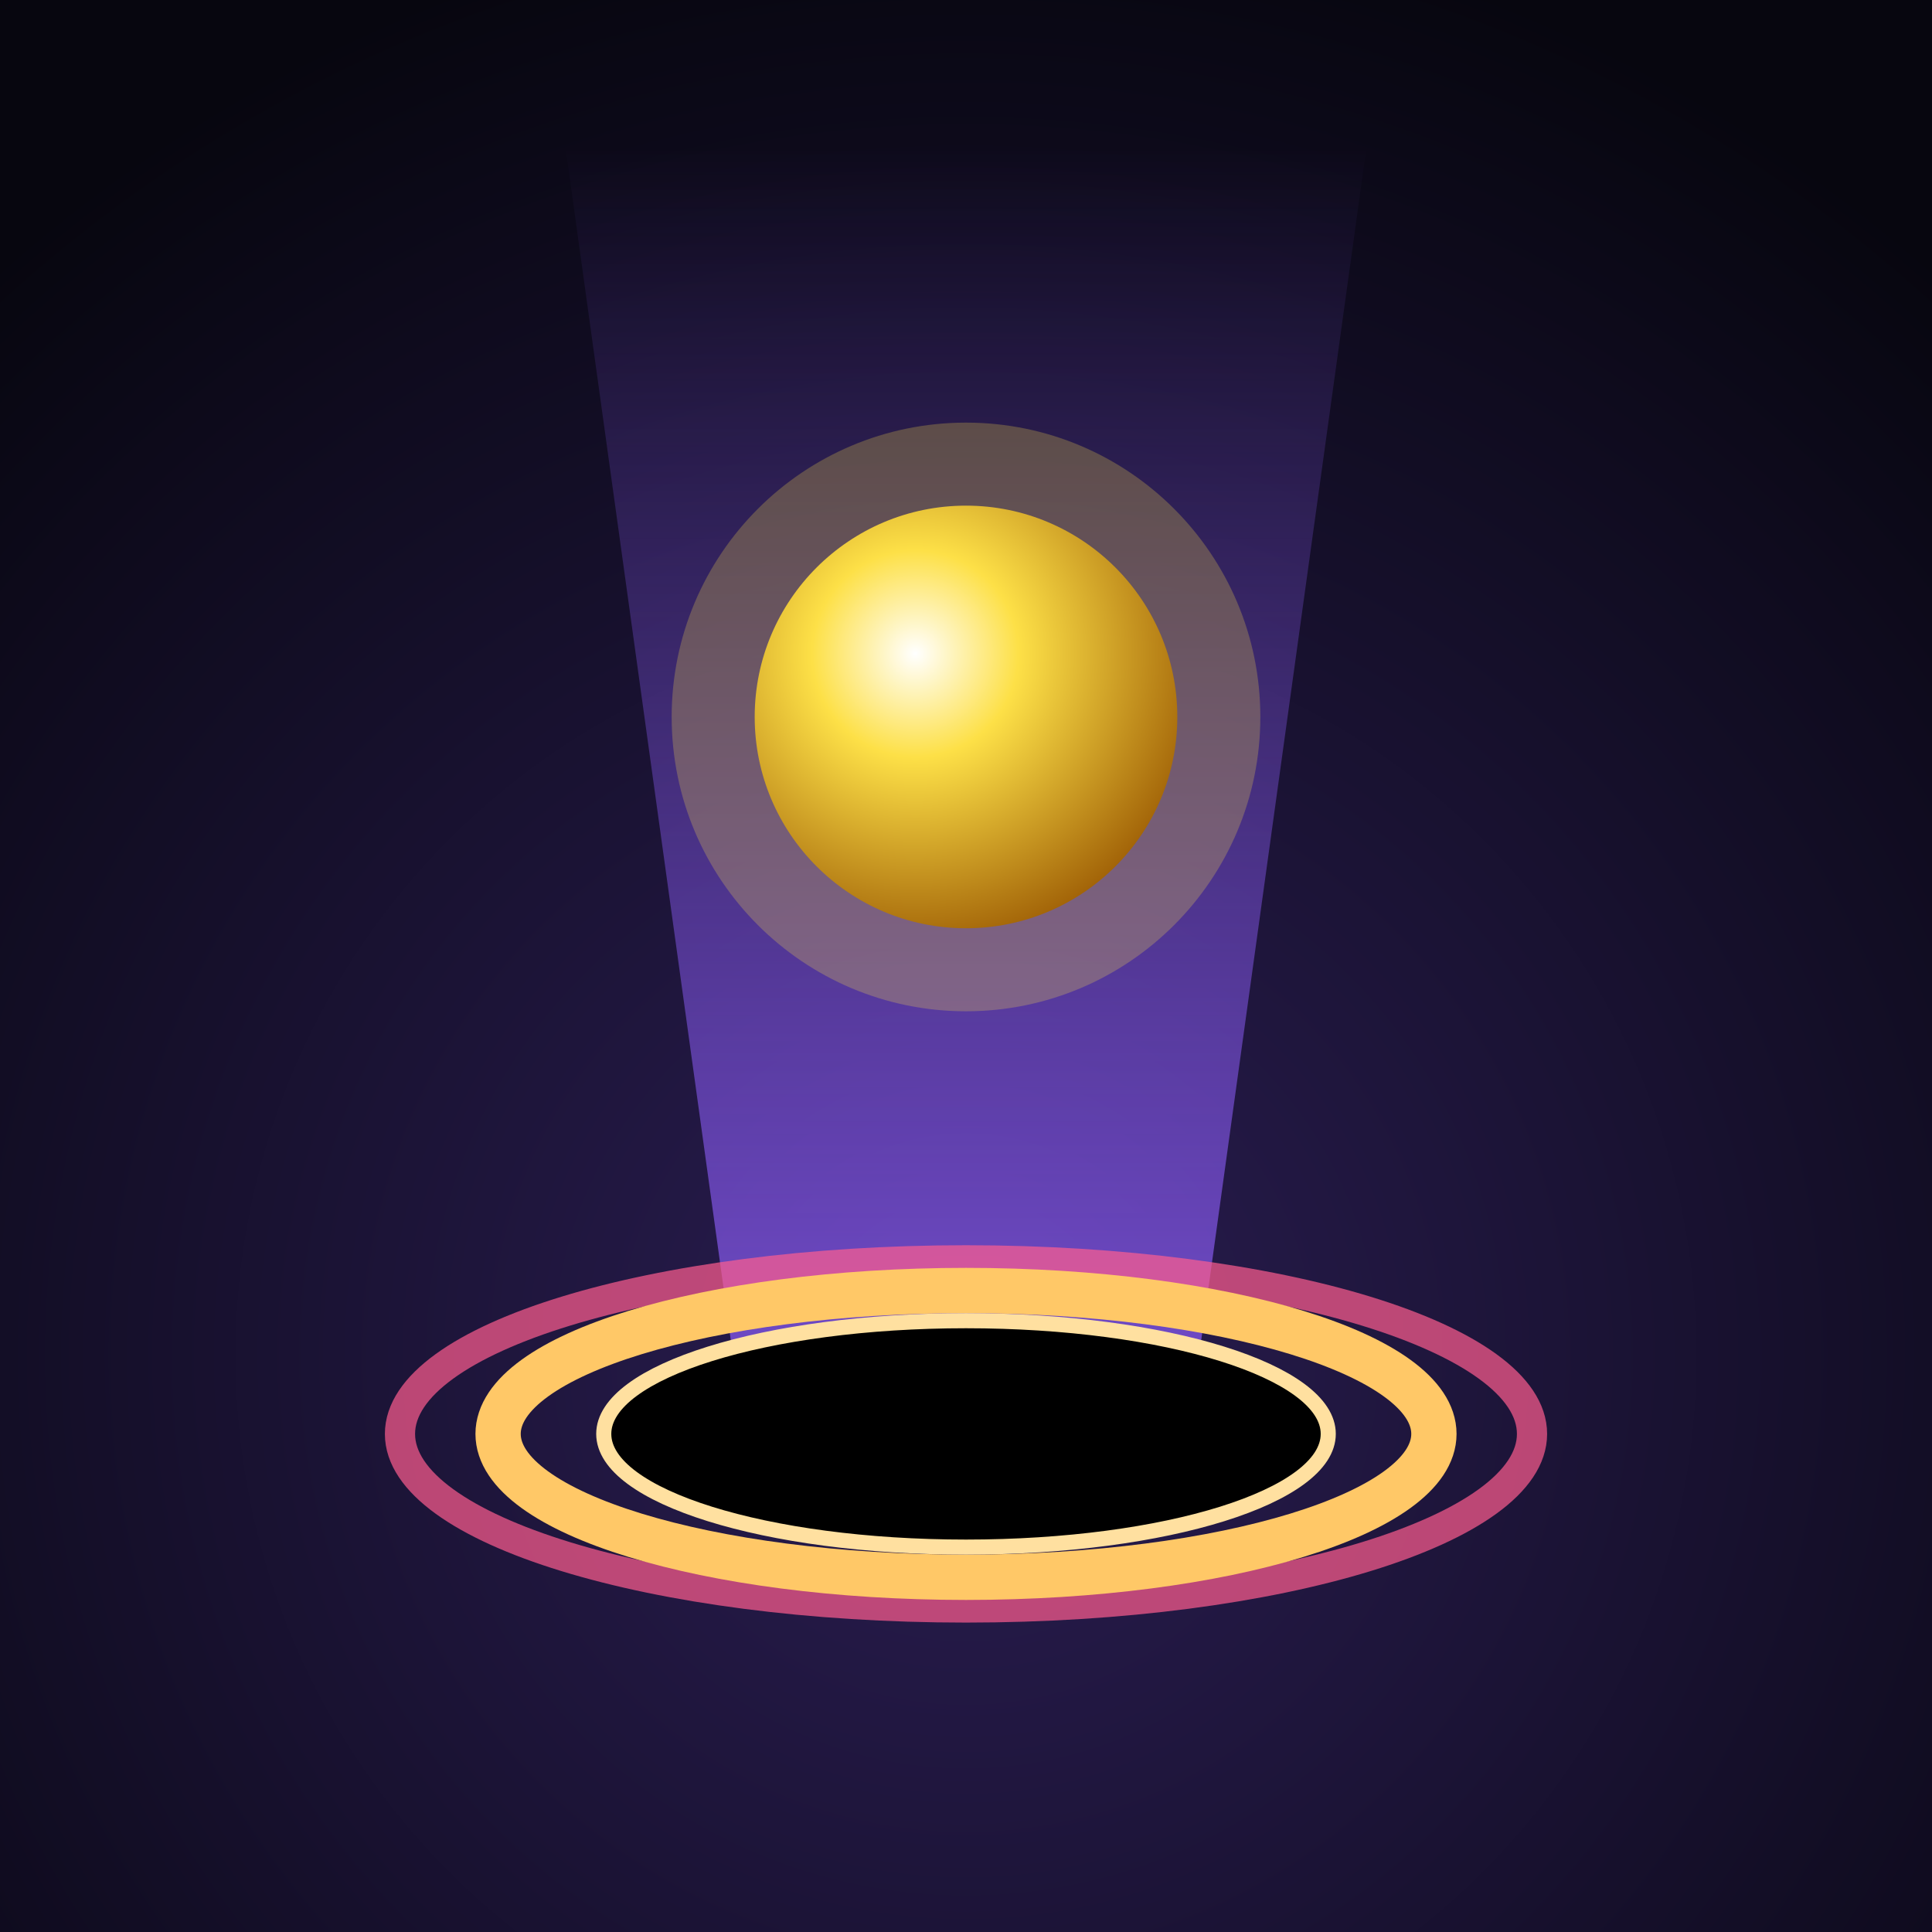
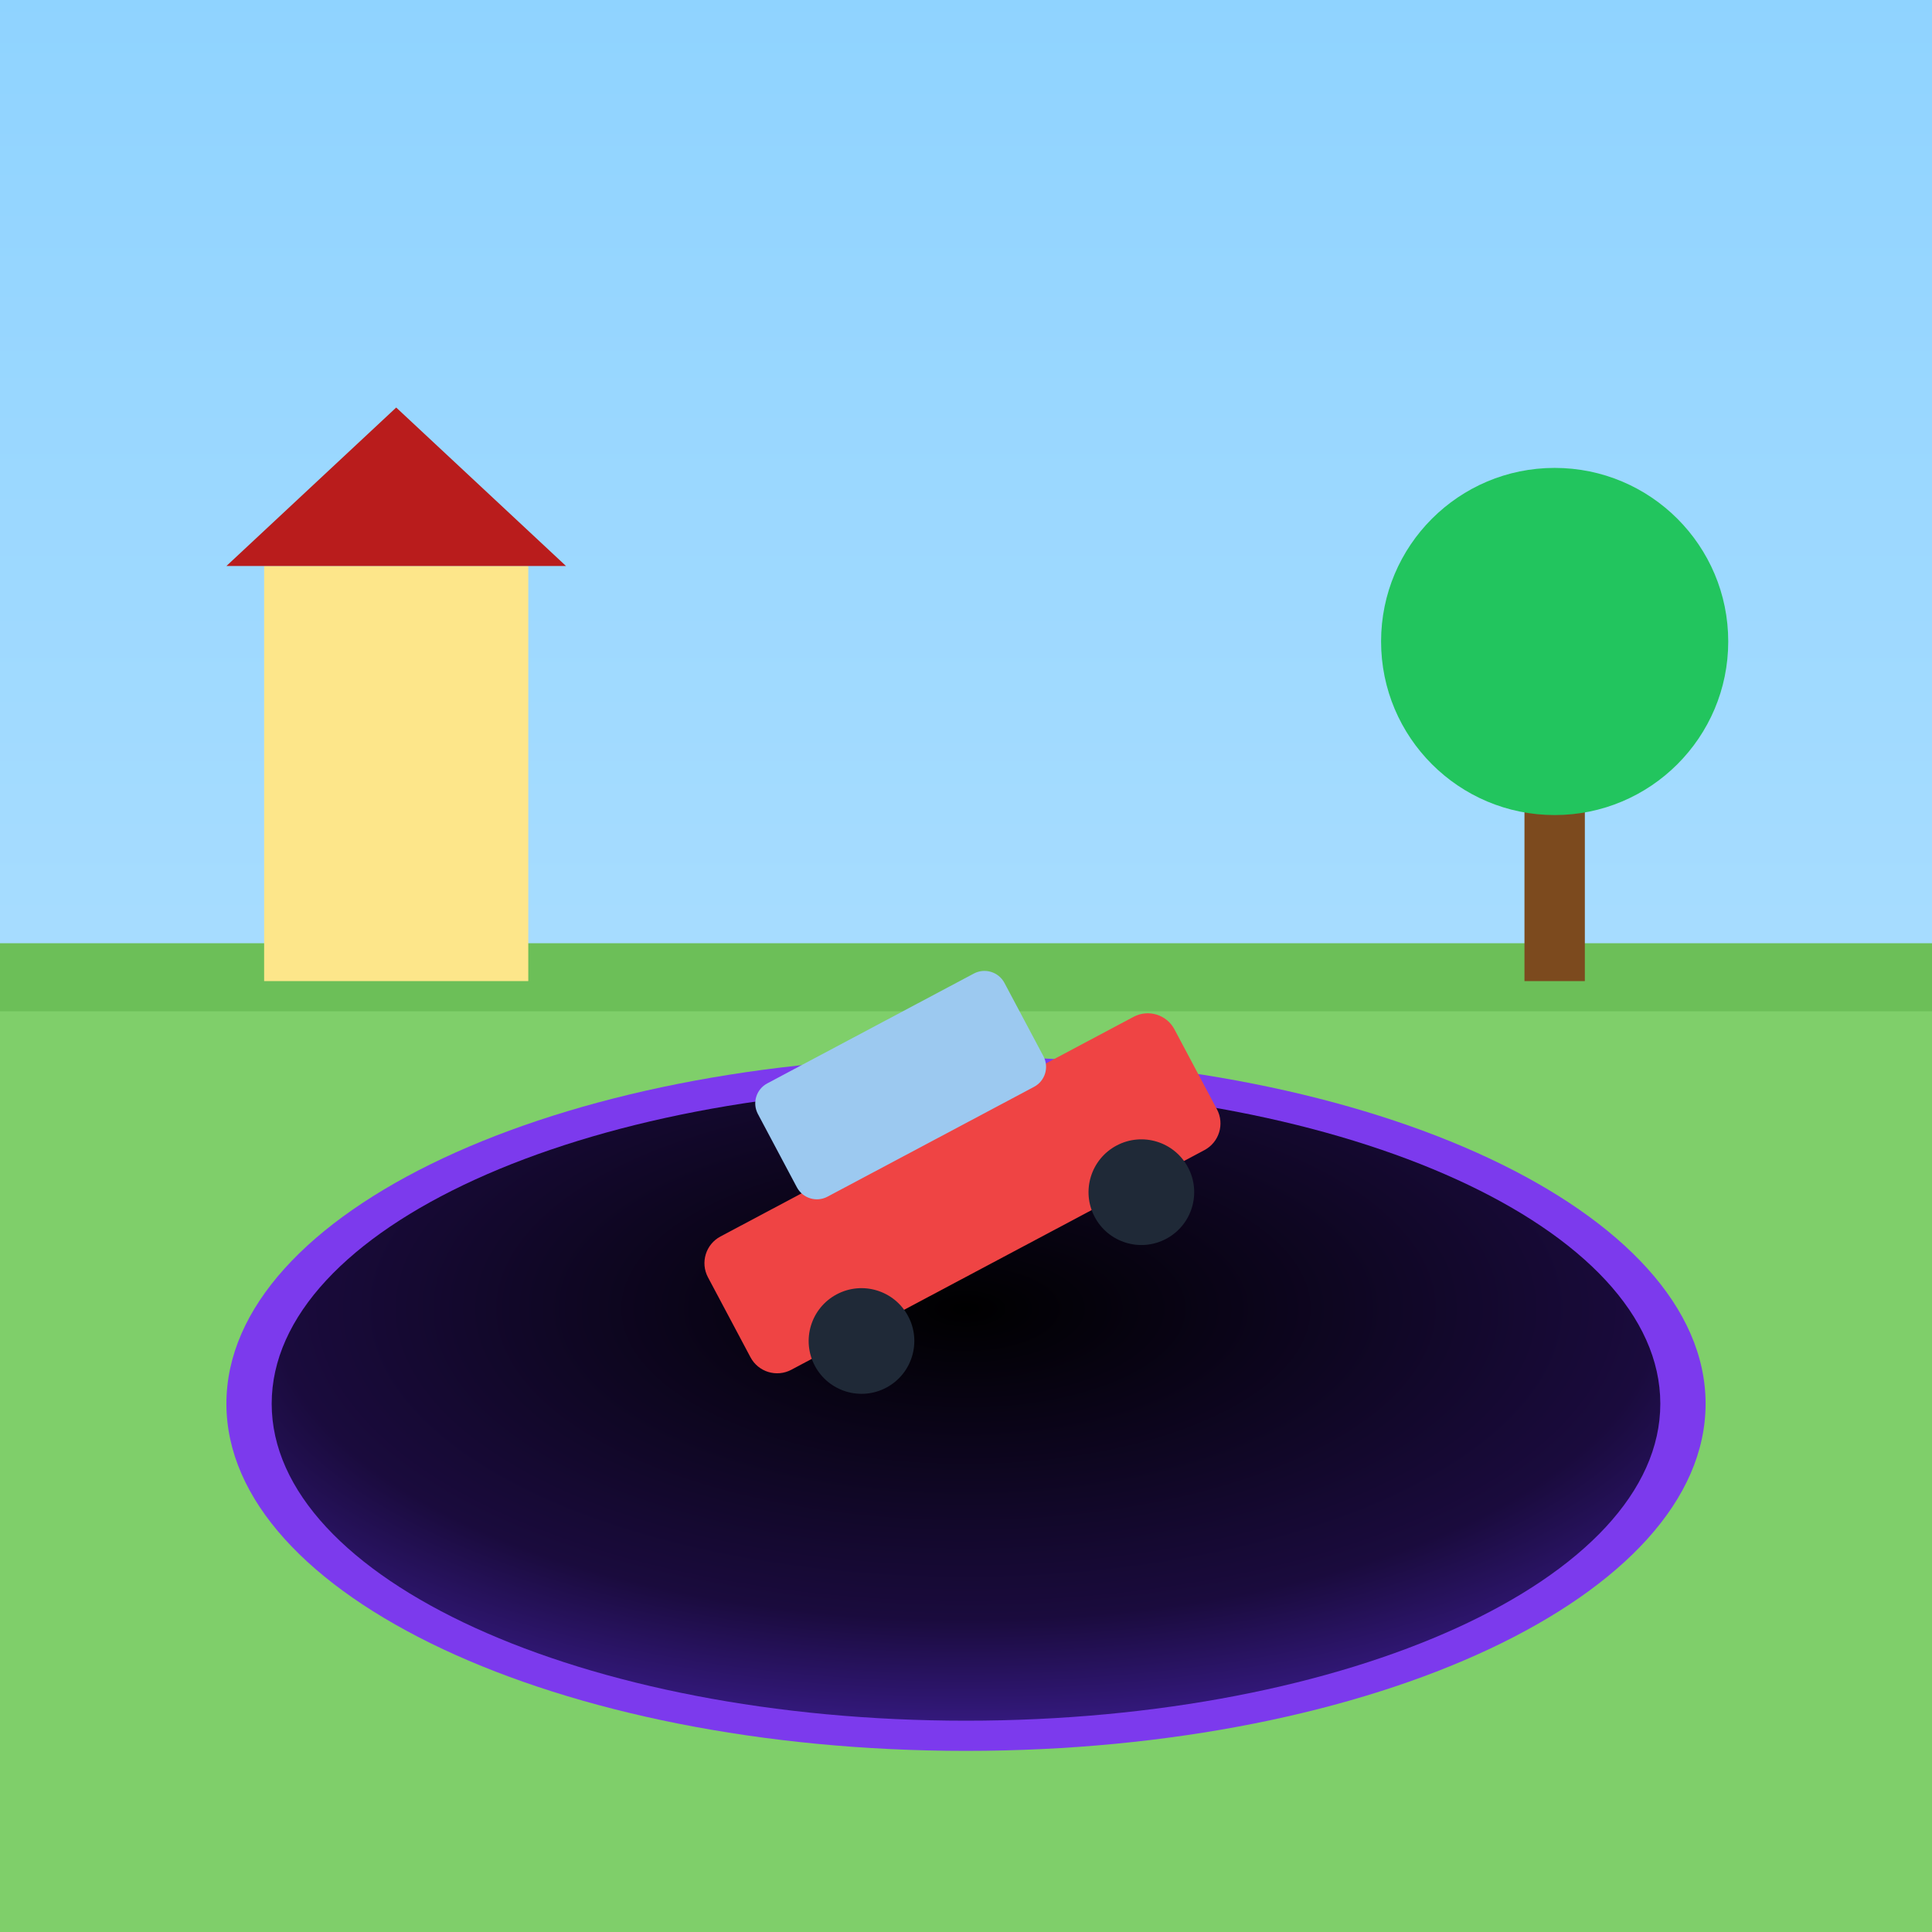
<svg xmlns="http://www.w3.org/2000/svg" viewBox="0 0 512 512">
  <defs>
-     <radialGradient id="bg" cx="50%" cy="70%" r="75%">
-       <stop offset="0" stop-color="#2a1d52" />
-       <stop offset="1" stop-color="#07060f" />
-     </radialGradient>
-     <linearGradient id="beam" x1="0" y1="1" x2="0" y2="0">
-       <stop offset="0" stop-color="#8b5cf6" stop-opacity=".75" />
-       <stop offset="1" stop-color="#8b5cf6" stop-opacity="0" />
+     <linearGradient id="sky" x1="0" y1="0" x2="0" y2="1">
+       <stop offset="0" stop-color="#8fd3ff" />
+       <stop offset="1" stop-color="#bfe6ff" />
    </linearGradient>
-     <radialGradient id="orb" cx="38%" cy="35%" r="70%">
-       <stop offset="0" stop-color="#fff" />
-       <stop offset=".35" stop-color="#fde047" />
-       <stop offset="1" stop-color="#a16207" />
+     <radialGradient id="hole" cx="50%" cy="35%" r="70%">
+       <stop offset="0" stop-color="#000" />
+       <stop offset=".7" stop-color="#1a0b3d" />
+       <stop offset="1" stop-color="#3b1d8f" />
    </radialGradient>
  </defs>
-   <rect width="512" height="512" fill="url(#bg)" />
-   <path d="M196 372 L150 40 L362 40 L316 372 Z" fill="url(#beam)" />
-   <circle cx="256" cy="190" r="78" fill="#fde047" opacity=".25" />
-   <circle cx="256" cy="190" r="56" fill="url(#orb)" />
-   <ellipse cx="256" cy="380" rx="150" ry="46" fill="none" stroke="#ff5d8f" stroke-width="8" opacity=".7" />
-   <ellipse cx="256" cy="380" rx="124" ry="38" fill="none" stroke="#ffc867" stroke-width="12" />
-   <ellipse cx="256" cy="380" rx="96" ry="30" fill="#000" stroke="#ffe0a0" stroke-width="4" />
+   <rect width="512" height="512" fill="url(#sky)" />
+   <path d="M0 250 L512 250 L512 512 L0 512 Z" fill="#7fcf6a" />
+   <rect x="0" y="250" width="512" height="18" fill="#6cbf58" />
+   <ellipse cx="256" cy="372" rx="196" ry="92" fill="#7c3aed" />
+   <ellipse cx="256" cy="372" rx="184" ry="84" fill="url(#hole)" />
+   <g transform="translate(256 318) rotate(-28)">
+     <rect x="-70" y="-22" width="140" height="40" rx="8" fill="#ef4444" />
+     <rect x="-38" y="-52" width="74" height="34" rx="6" fill="#9cc9f0" />
+     <circle cx="-42" cy="20" r="14" fill="#1f2937" />
+     <circle cx="42" cy="20" r="14" fill="#1f2937" />
+   </g>
+   <rect x="404" y="190" width="16" height="70" fill="#7c4a1e" />
+   <circle cx="412" cy="170" r="46" fill="#22c55e" />
+   <rect x="70" y="150" width="70" height="110" fill="#fde68a" />
+   <path d="M60 150 L105 108 L150 150 Z" fill="#b91c1c" />
</svg>
